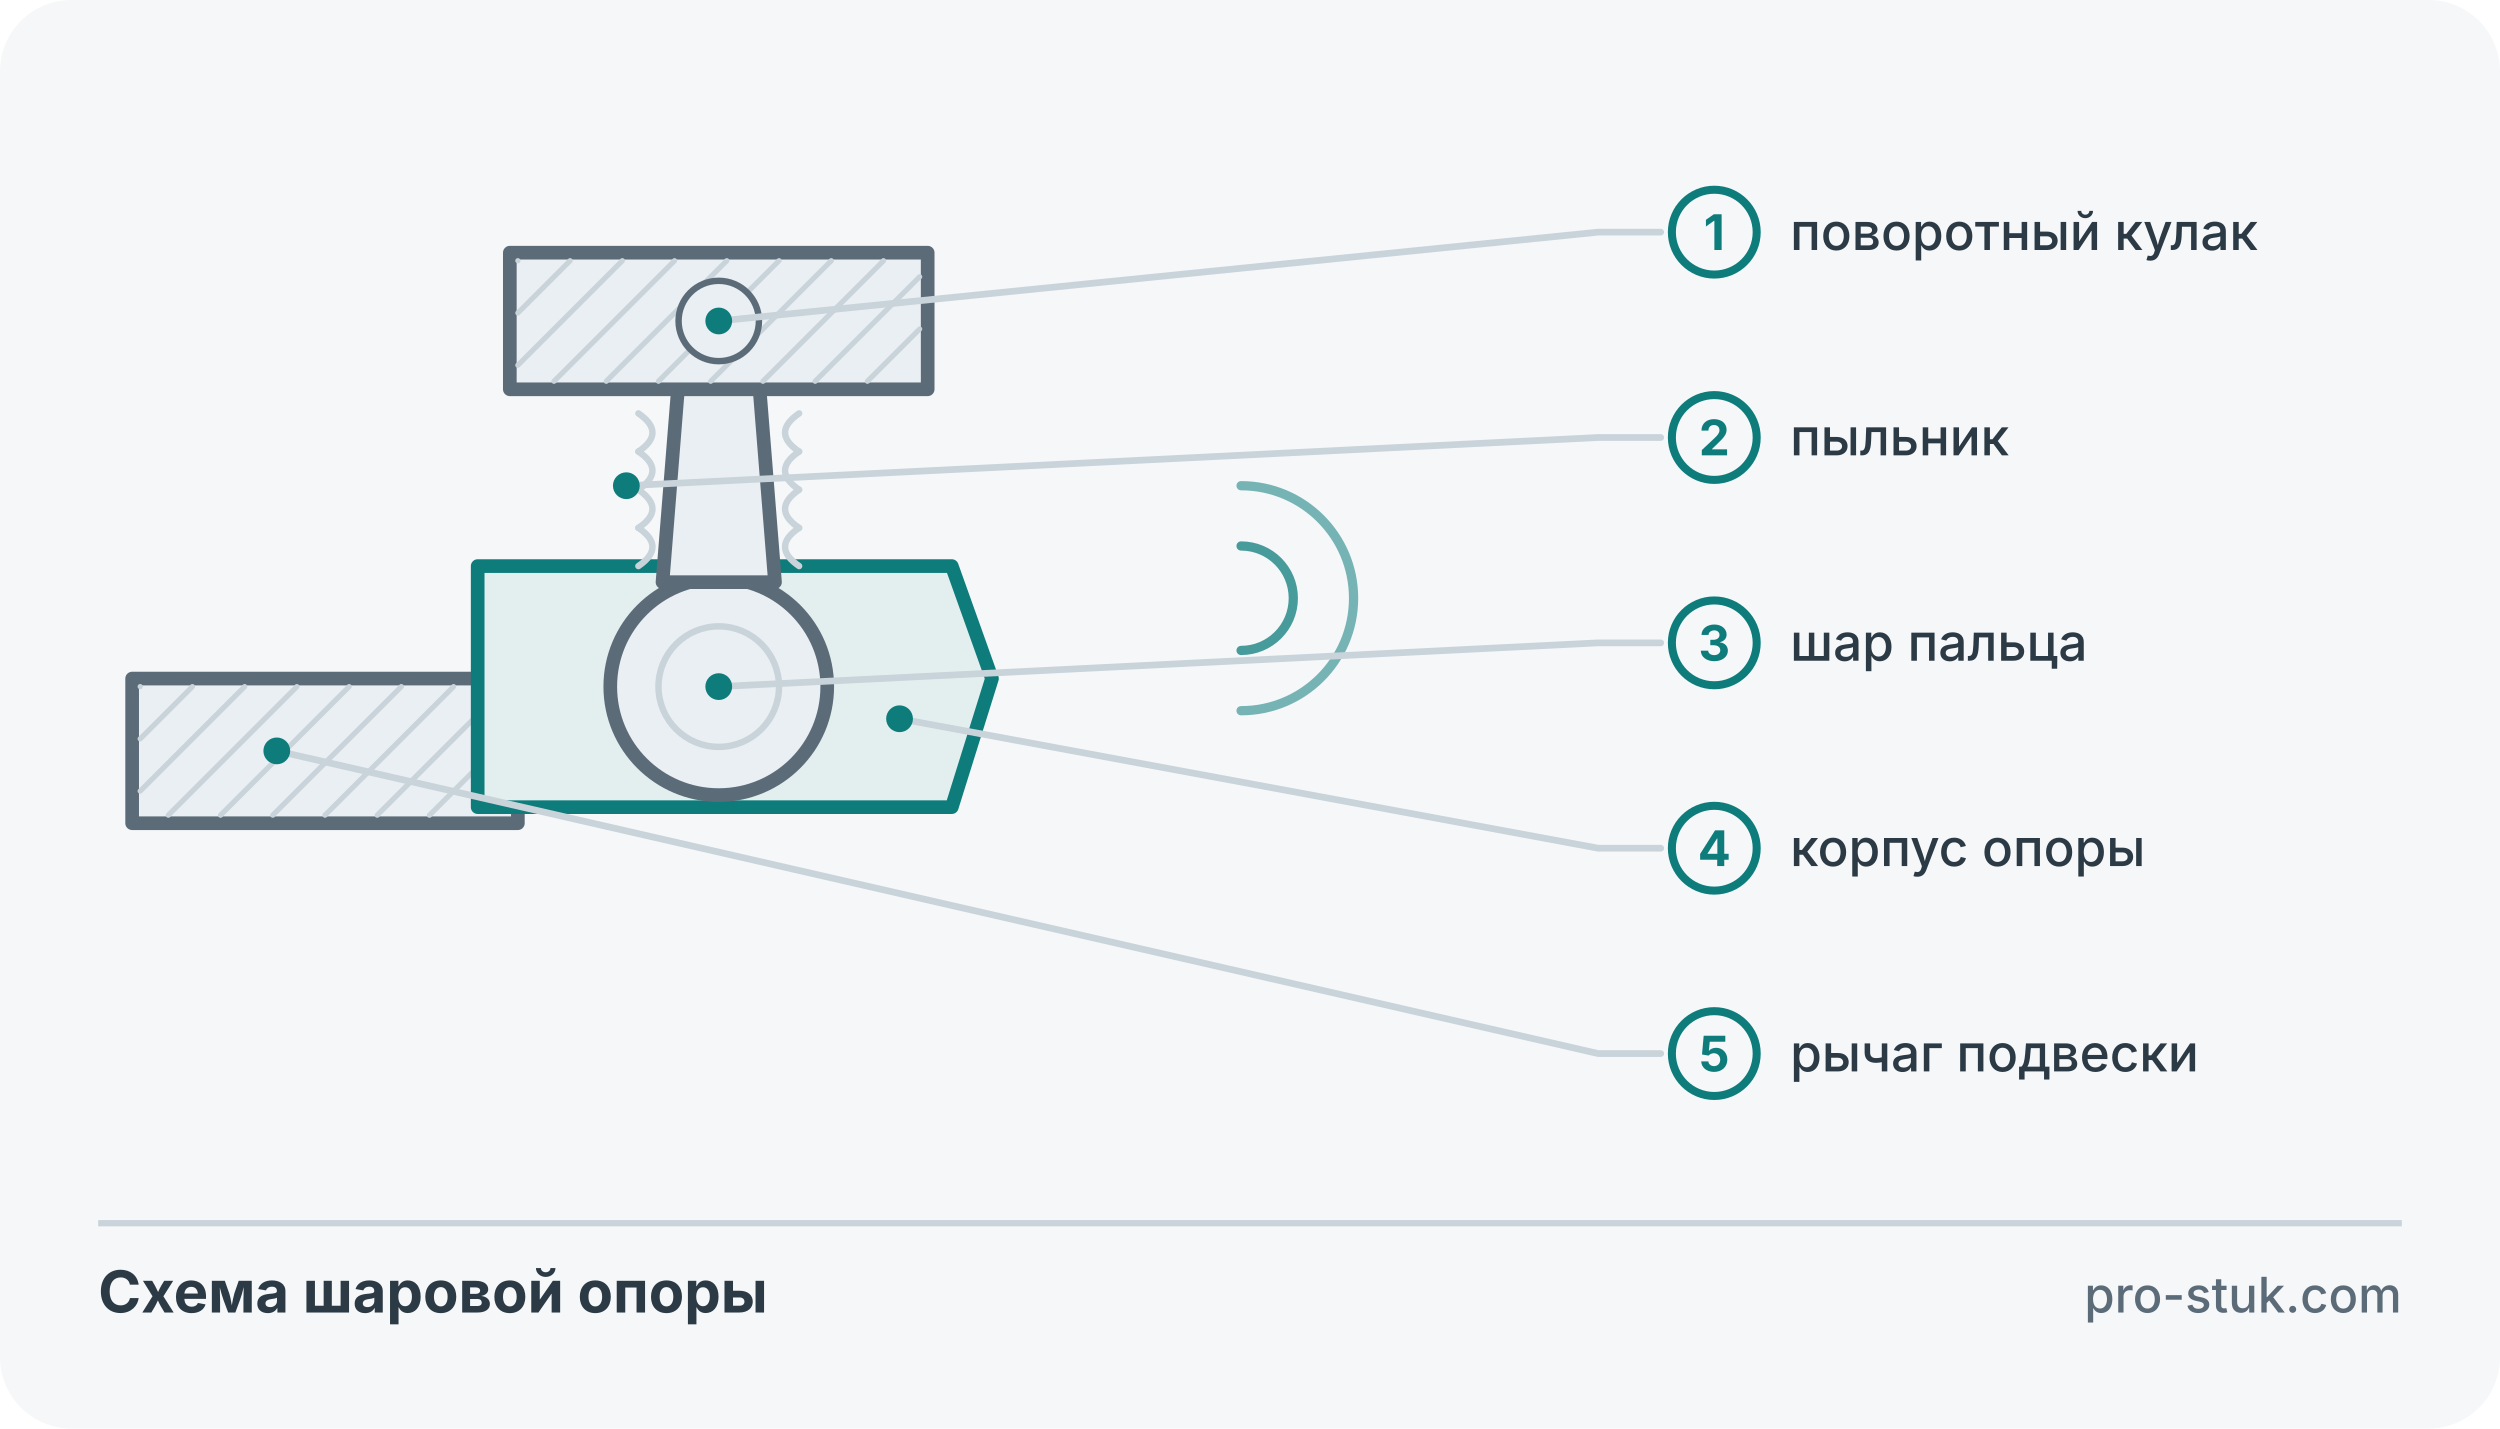
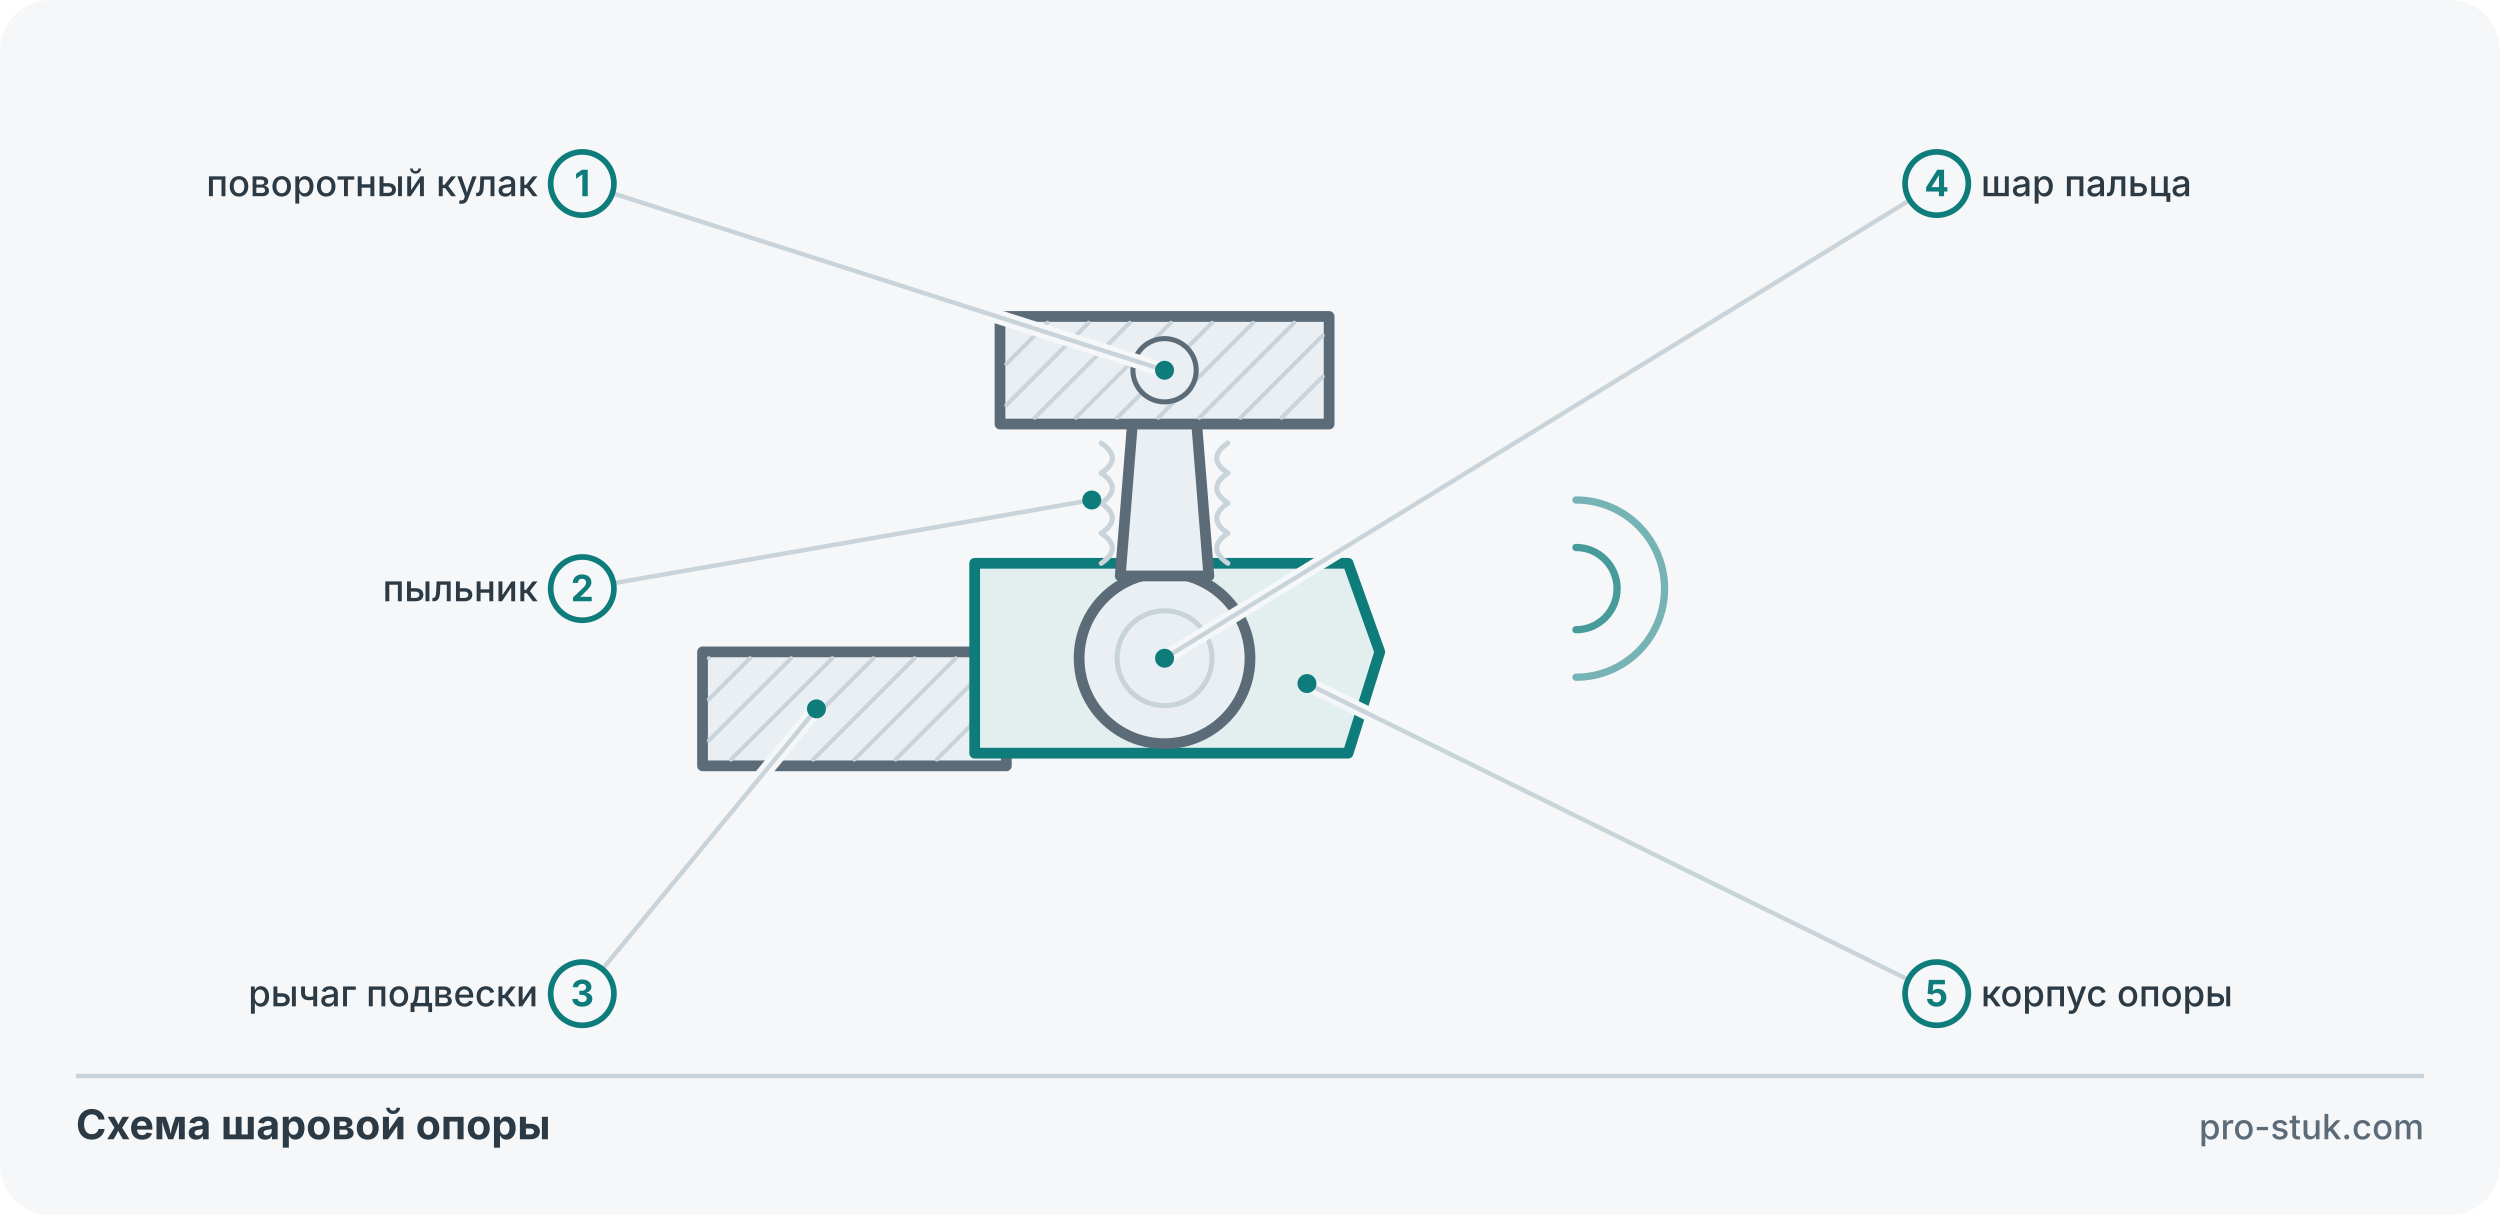
- <svg xmlns="http://www.w3.org/2000/svg" viewBox="0 0 560 320" role="img" aria-label="Схема шаровой опоры">
-   <rect width="560" height="320" rx="16" fill="#F5F7F9" />
-   <g transform="translate(8,26) scale(0.9)">
+ <svg xmlns="http://www.w3.org/2000/svg" viewBox="0 0 790 384" role="img" aria-label="Схема шаровой опоры">
+   <rect width="790" height="384" rx="16" fill="#F5F7F9" />
+   <g id="hl" />
+   <g transform="translate(198,66)">
    <g fill="none" stroke-linecap="round" stroke-linejoin="round">
      <path d="M 24.0 140.0 L 120.0 140.0 L 120.0 176.0 L 24.0 176.0 Z" stroke="#5C6B78" stroke-width="3.4" fill="#EAEFF3" />
      <path d="M 26.0 142.0 L 26.0 142.0" stroke="#C9D3DA" stroke-width="1.3" />
      <path d="M 39.0 142.0 L 26.0 155.0" stroke="#C9D3DA" stroke-width="1.3" />
      <path d="M 52.0 142.0 L 26.0 168.0" stroke="#C9D3DA" stroke-width="1.3" />
      <path d="M 65.0 142.0 L 33.0 174.0" stroke="#C9D3DA" stroke-width="1.3" />
      <path d="M 78.0 142.0 L 46.0 174.0" stroke="#C9D3DA" stroke-width="1.3" />
      <path d="M 91.0 142.0 L 59.0 174.0" stroke="#C9D3DA" stroke-width="1.3" />
      <path d="M 104.0 142.0 L 72.0 174.0" stroke="#C9D3DA" stroke-width="1.3" />
      <path d="M 117.0 142.0 L 85.0 174.0" stroke="#C9D3DA" stroke-width="1.3" />
      <path d="M 118.0 154.0 L 98.0 174.0" stroke="#C9D3DA" stroke-width="1.3" />
      <path d="M 110.0 112.0 L 228.0 112.0 L 238.0 140.0 L 228.0 172.0 L 110.0 172.0 Z" stroke="#0E7C7B" stroke-width="3.4" fill="#E3EFEF" />
      <circle cx="170.0" cy="142.0" r="27.0" stroke="#5C6B78" stroke-width="3.4" fill="#EAEFF3" />
      <circle cx="170.0" cy="142.0" r="15.0" stroke="#C9D3DA" stroke-width="1.6" fill="none" />
      <path d="M 156.0 116.0 L 184.0 116.0 L 180.0 66.0 L 160.0 66.0 Z" stroke="#5C6B78" stroke-width="3.4" fill="#EAEFF3" />
      <path d="M 150.0 112.0 Q 157.0 107.2 150.0 102.5" stroke="#C9D3DA" stroke-width="1.6" fill="none" />
      <path d="M 150.0 102.5 Q 157.0 97.8 150.0 93.0" stroke="#C9D3DA" stroke-width="1.6" fill="none" />
      <path d="M 150.0 93.0 Q 157.0 88.2 150.0 83.5" stroke="#C9D3DA" stroke-width="1.6" fill="none" />
      <path d="M 150.0 83.5 Q 157.0 78.8 150.0 74.0" stroke="#C9D3DA" stroke-width="1.6" fill="none" />
      <path d="M 190.0 112.0 Q 183.0 107.2 190.0 102.5" stroke="#C9D3DA" stroke-width="1.6" fill="none" />
      <path d="M 190.0 102.5 Q 183.0 97.8 190.0 93.0" stroke="#C9D3DA" stroke-width="1.6" fill="none" />
      <path d="M 190.0 93.0 Q 183.0 88.2 190.0 83.5" stroke="#C9D3DA" stroke-width="1.6" fill="none" />
      <path d="M 190.0 83.5 Q 183.0 78.8 190.0 74.0" stroke="#C9D3DA" stroke-width="1.6" fill="none" />
      <path d="M 118.0 34.0 L 222.0 34.0 L 222.0 68.0 L 118.0 68.0 Z" stroke="#5C6B78" stroke-width="3.4" fill="#EAEFF3" />
      <path d="M 120.0 36.0 L 120.0 36.0" stroke="#C9D3DA" stroke-width="1.3" />
      <path d="M 133.0 36.0 L 120.0 49.0" stroke="#C9D3DA" stroke-width="1.3" />
      <path d="M 146.0 36.0 L 120.0 62.0" stroke="#C9D3DA" stroke-width="1.3" />
      <path d="M 159.0 36.0 L 129.0 66.0" stroke="#C9D3DA" stroke-width="1.3" />
      <path d="M 172.0 36.0 L 142.0 66.0" stroke="#C9D3DA" stroke-width="1.3" />
      <path d="M 185.0 36.0 L 155.0 66.0" stroke="#C9D3DA" stroke-width="1.3" />
      <path d="M 198.0 36.0 L 168.0 66.0" stroke="#C9D3DA" stroke-width="1.3" />
      <path d="M 211.0 36.0 L 181.0 66.0" stroke="#C9D3DA" stroke-width="1.3" />
      <path d="M 220.0 40.0 L 194.0 66.0" stroke="#C9D3DA" stroke-width="1.3" />
      <path d="M 220.0 53.0 L 207.0 66.0" stroke="#C9D3DA" stroke-width="1.3" />
      <circle cx="170.0" cy="51.0" r="10.0" stroke="#5C6B78" stroke-width="1.6" fill="#EAEFF3" />
      <path d="M 300 107 A 13 13 0 0 1 300 133" stroke="#0E7C7B" stroke-width="2.3" opacity="0.75" />
      <path d="M 300 92 A 28 28 0 0 1 300 148" stroke="#0E7C7B" stroke-width="2.3" opacity="0.55" />
    </g>
  </g>
  <g fill="none" stroke-linecap="round" stroke-linejoin="round">
-     <path d="M 161.0 71.9 L 358.0 52.0 L 372.0 52.0" stroke="#C9D3DA" stroke-width="1.5" fill="none" />
-     <circle cx="161.0" cy="71.9" r="3" fill="#0E7C7B" />
-     <circle cx="384.0" cy="52.0" r="9.5" fill="#F5F7F9" stroke="#0E7C7B" stroke-width="1.8" />
-     <text x="384.0" y="56.0" font-family="Manrope, Inter, system-ui, -apple-system, Segoe UI, sans-serif" font-size="11" font-weight="700" fill="#0E7C7B" text-anchor="middle">1</text>
-     <text x="401.0" y="56.0" font-family="Manrope, Inter, system-ui, -apple-system, Segoe UI, sans-serif" font-size="11.5" font-weight="500" fill="#2B3A44" text-anchor="start">поворотный кулак</text>
-     <path d="M 140.3 108.8 L 358.0 98.0 L 372.0 98.0" stroke="#C9D3DA" stroke-width="1.5" fill="none" />
-     <circle cx="140.3" cy="108.8" r="3" fill="#0E7C7B" />
-     <circle cx="384.0" cy="98.0" r="9.5" fill="#F5F7F9" stroke="#0E7C7B" stroke-width="1.8" />
-     <text x="384.0" y="102.0" font-family="Manrope, Inter, system-ui, -apple-system, Segoe UI, sans-serif" font-size="11" font-weight="700" fill="#0E7C7B" text-anchor="middle">2</text>
-     <text x="401.0" y="102.0" font-family="Manrope, Inter, system-ui, -apple-system, Segoe UI, sans-serif" font-size="11.5" font-weight="500" fill="#2B3A44" text-anchor="start">пыльник</text>
-     <path d="M 161.0 153.8 L 358.0 144.0 L 372.0 144.0" stroke="#C9D3DA" stroke-width="1.5" fill="none" />
-     <circle cx="161.0" cy="153.8" r="3" fill="#0E7C7B" />
-     <circle cx="384.0" cy="144.0" r="9.5" fill="#F5F7F9" stroke="#0E7C7B" stroke-width="1.8" />
-     <text x="384.0" y="148.0" font-family="Manrope, Inter, system-ui, -apple-system, Segoe UI, sans-serif" font-size="11" font-weight="700" fill="#0E7C7B" text-anchor="middle">3</text>
-     <text x="401.0" y="148.0" font-family="Manrope, Inter, system-ui, -apple-system, Segoe UI, sans-serif" font-size="11.5" font-weight="500" fill="#2B3A44" text-anchor="start">шар пальца</text>
-     <path d="M 201.5 161.0 L 358.0 190.0 L 372.0 190.0" stroke="#C9D3DA" stroke-width="1.5" fill="none" />
-     <circle cx="201.5" cy="161.0" r="3" fill="#0E7C7B" />
-     <circle cx="384.0" cy="190.0" r="9.5" fill="#F5F7F9" stroke="#0E7C7B" stroke-width="1.8" />
-     <text x="384.0" y="194.0" font-family="Manrope, Inter, system-ui, -apple-system, Segoe UI, sans-serif" font-size="11" font-weight="700" fill="#0E7C7B" text-anchor="middle">4</text>
-     <text x="401.0" y="194.0" font-family="Manrope, Inter, system-ui, -apple-system, Segoe UI, sans-serif" font-size="11.5" font-weight="500" fill="#2B3A44" text-anchor="start">корпус опоры</text>
-     <path d="M 62.0 168.2 L 358.0 236.0 L 372.0 236.0" stroke="#C9D3DA" stroke-width="1.5" fill="none" />
-     <circle cx="62.0" cy="168.2" r="3" fill="#0E7C7B" />
-     <circle cx="384.0" cy="236.0" r="9.5" fill="#F5F7F9" stroke="#0E7C7B" stroke-width="1.8" />
-     <text x="384.0" y="240.0" font-family="Manrope, Inter, system-ui, -apple-system, Segoe UI, sans-serif" font-size="11" font-weight="700" fill="#0E7C7B" text-anchor="middle">5</text>
-     <text x="401.0" y="240.0" font-family="Manrope, Inter, system-ui, -apple-system, Segoe UI, sans-serif" font-size="11.5" font-weight="500" fill="#2B3A44" text-anchor="start">рычаг подвески</text>
+     <path d="M 368.0 117.0 L 184.0 58.0" stroke="#F5F7F9" stroke-width="4.5" fill="none" />
+     <path d="M 368.0 117.0 L 184.0 58.0" stroke="#C9D3DA" stroke-width="1.4" fill="none" />
+     <circle cx="368.0" cy="117.0" r="3" fill="#0E7C7B" />
+     <circle cx="184" cy="58.0" r="10" fill="#F5F7F9" stroke="#0E7C7B" stroke-width="1.8" />
+     <text x="184.0" y="62.0" font-family="Manrope, Inter, system-ui, -apple-system, Segoe UI, sans-serif" font-size="11.5" font-weight="700" fill="#0E7C7B" text-anchor="middle">1</text>
+     <text x="170.0" y="62.0" font-family="Manrope, Inter, system-ui, -apple-system, Segoe UI, sans-serif" font-size="11.5" font-weight="500" fill="#2B3A44" text-anchor="end">поворотный кулак</text>
+     <path d="M 345.0 158.0 L 184.0 186.0" stroke="#F5F7F9" stroke-width="4.5" fill="none" />
+     <path d="M 345.0 158.0 L 184.0 186.0" stroke="#C9D3DA" stroke-width="1.4" fill="none" />
+     <circle cx="345.0" cy="158.0" r="3" fill="#0E7C7B" />
+     <circle cx="184" cy="186.0" r="10" fill="#F5F7F9" stroke="#0E7C7B" stroke-width="1.8" />
+     <text x="184.0" y="190.0" font-family="Manrope, Inter, system-ui, -apple-system, Segoe UI, sans-serif" font-size="11.5" font-weight="700" fill="#0E7C7B" text-anchor="middle">2</text>
+     <text x="170.0" y="190.0" font-family="Manrope, Inter, system-ui, -apple-system, Segoe UI, sans-serif" font-size="11.5" font-weight="500" fill="#2B3A44" text-anchor="end">пыльник</text>
+     <path d="M 258.0 224.0 L 184.0 314.0" stroke="#F5F7F9" stroke-width="4.5" fill="none" />
+     <path d="M 258.0 224.0 L 184.0 314.0" stroke="#C9D3DA" stroke-width="1.4" fill="none" />
+     <circle cx="258.0" cy="224.0" r="3" fill="#0E7C7B" />
+     <circle cx="184" cy="314.0" r="10" fill="#F5F7F9" stroke="#0E7C7B" stroke-width="1.8" />
+     <text x="184.0" y="318.0" font-family="Manrope, Inter, system-ui, -apple-system, Segoe UI, sans-serif" font-size="11.5" font-weight="700" fill="#0E7C7B" text-anchor="middle">3</text>
+     <text x="170.0" y="318.0" font-family="Manrope, Inter, system-ui, -apple-system, Segoe UI, sans-serif" font-size="11.5" font-weight="500" fill="#2B3A44" text-anchor="end">рычаг подвески</text>
+     <path d="M 368.0 208.0 L 612.0 58.0" stroke="#F5F7F9" stroke-width="4.5" fill="none" />
+     <path d="M 368.0 208.0 L 612.0 58.0" stroke="#C9D3DA" stroke-width="1.4" fill="none" />
+     <circle cx="368.0" cy="208.0" r="3" fill="#0E7C7B" />
+     <circle cx="612" cy="58.0" r="10" fill="#F5F7F9" stroke="#0E7C7B" stroke-width="1.8" />
+     <text x="612.0" y="62.0" font-family="Manrope, Inter, system-ui, -apple-system, Segoe UI, sans-serif" font-size="11.5" font-weight="700" fill="#0E7C7B" text-anchor="middle">4</text>
+     <text x="626.0" y="62.0" font-family="Manrope, Inter, system-ui, -apple-system, Segoe UI, sans-serif" font-size="11.5" font-weight="500" fill="#2B3A44" text-anchor="start">шар пальца</text>
+     <path d="M 413.0 216.0 L 612.0 314.0" stroke="#F5F7F9" stroke-width="4.5" fill="none" />
+     <path d="M 413.0 216.0 L 612.0 314.0" stroke="#C9D3DA" stroke-width="1.4" fill="none" />
+     <circle cx="413.0" cy="216.0" r="3" fill="#0E7C7B" />
+     <circle cx="612" cy="314.0" r="10" fill="#F5F7F9" stroke="#0E7C7B" stroke-width="1.8" />
+     <text x="612.0" y="318.0" font-family="Manrope, Inter, system-ui, -apple-system, Segoe UI, sans-serif" font-size="11.5" font-weight="700" fill="#0E7C7B" text-anchor="middle">5</text>
+     <text x="626.0" y="318.0" font-family="Manrope, Inter, system-ui, -apple-system, Segoe UI, sans-serif" font-size="11.5" font-weight="500" fill="#2B3A44" text-anchor="start">корпус опоры</text>
  </g>
-   <path d="M 22 274 L 538 274" stroke="#C9D3DA" stroke-width="1.4" fill="none" />
-   <text x="22.0" y="294.0" font-family="Manrope, Inter, system-ui, -apple-system, Segoe UI, sans-serif" font-size="13" font-weight="700" fill="#2B3A44" text-anchor="start">Схема шаровой опоры</text>
-   <text x="538.0" y="294.0" font-family="Manrope, Inter, system-ui, -apple-system, Segoe UI, sans-serif" font-size="11" font-weight="500" fill="#5C6B78" text-anchor="end">pro-stuk.com</text>
+   <path d="M 24 340 L 766 340" stroke="#C9D3DA" stroke-width="1.4" fill="none" />
+   <text x="24.0" y="360.0" font-family="Manrope, Inter, system-ui, -apple-system, Segoe UI, sans-serif" font-size="13" font-weight="700" fill="#2B3A44" text-anchor="start">Схема шаровой опоры</text>
+   <text x="766.0" y="360.0" font-family="Manrope, Inter, system-ui, -apple-system, Segoe UI, sans-serif" font-size="11" font-weight="500" fill="#5C6B78" text-anchor="end">pro-stuk.com</text>
</svg>
